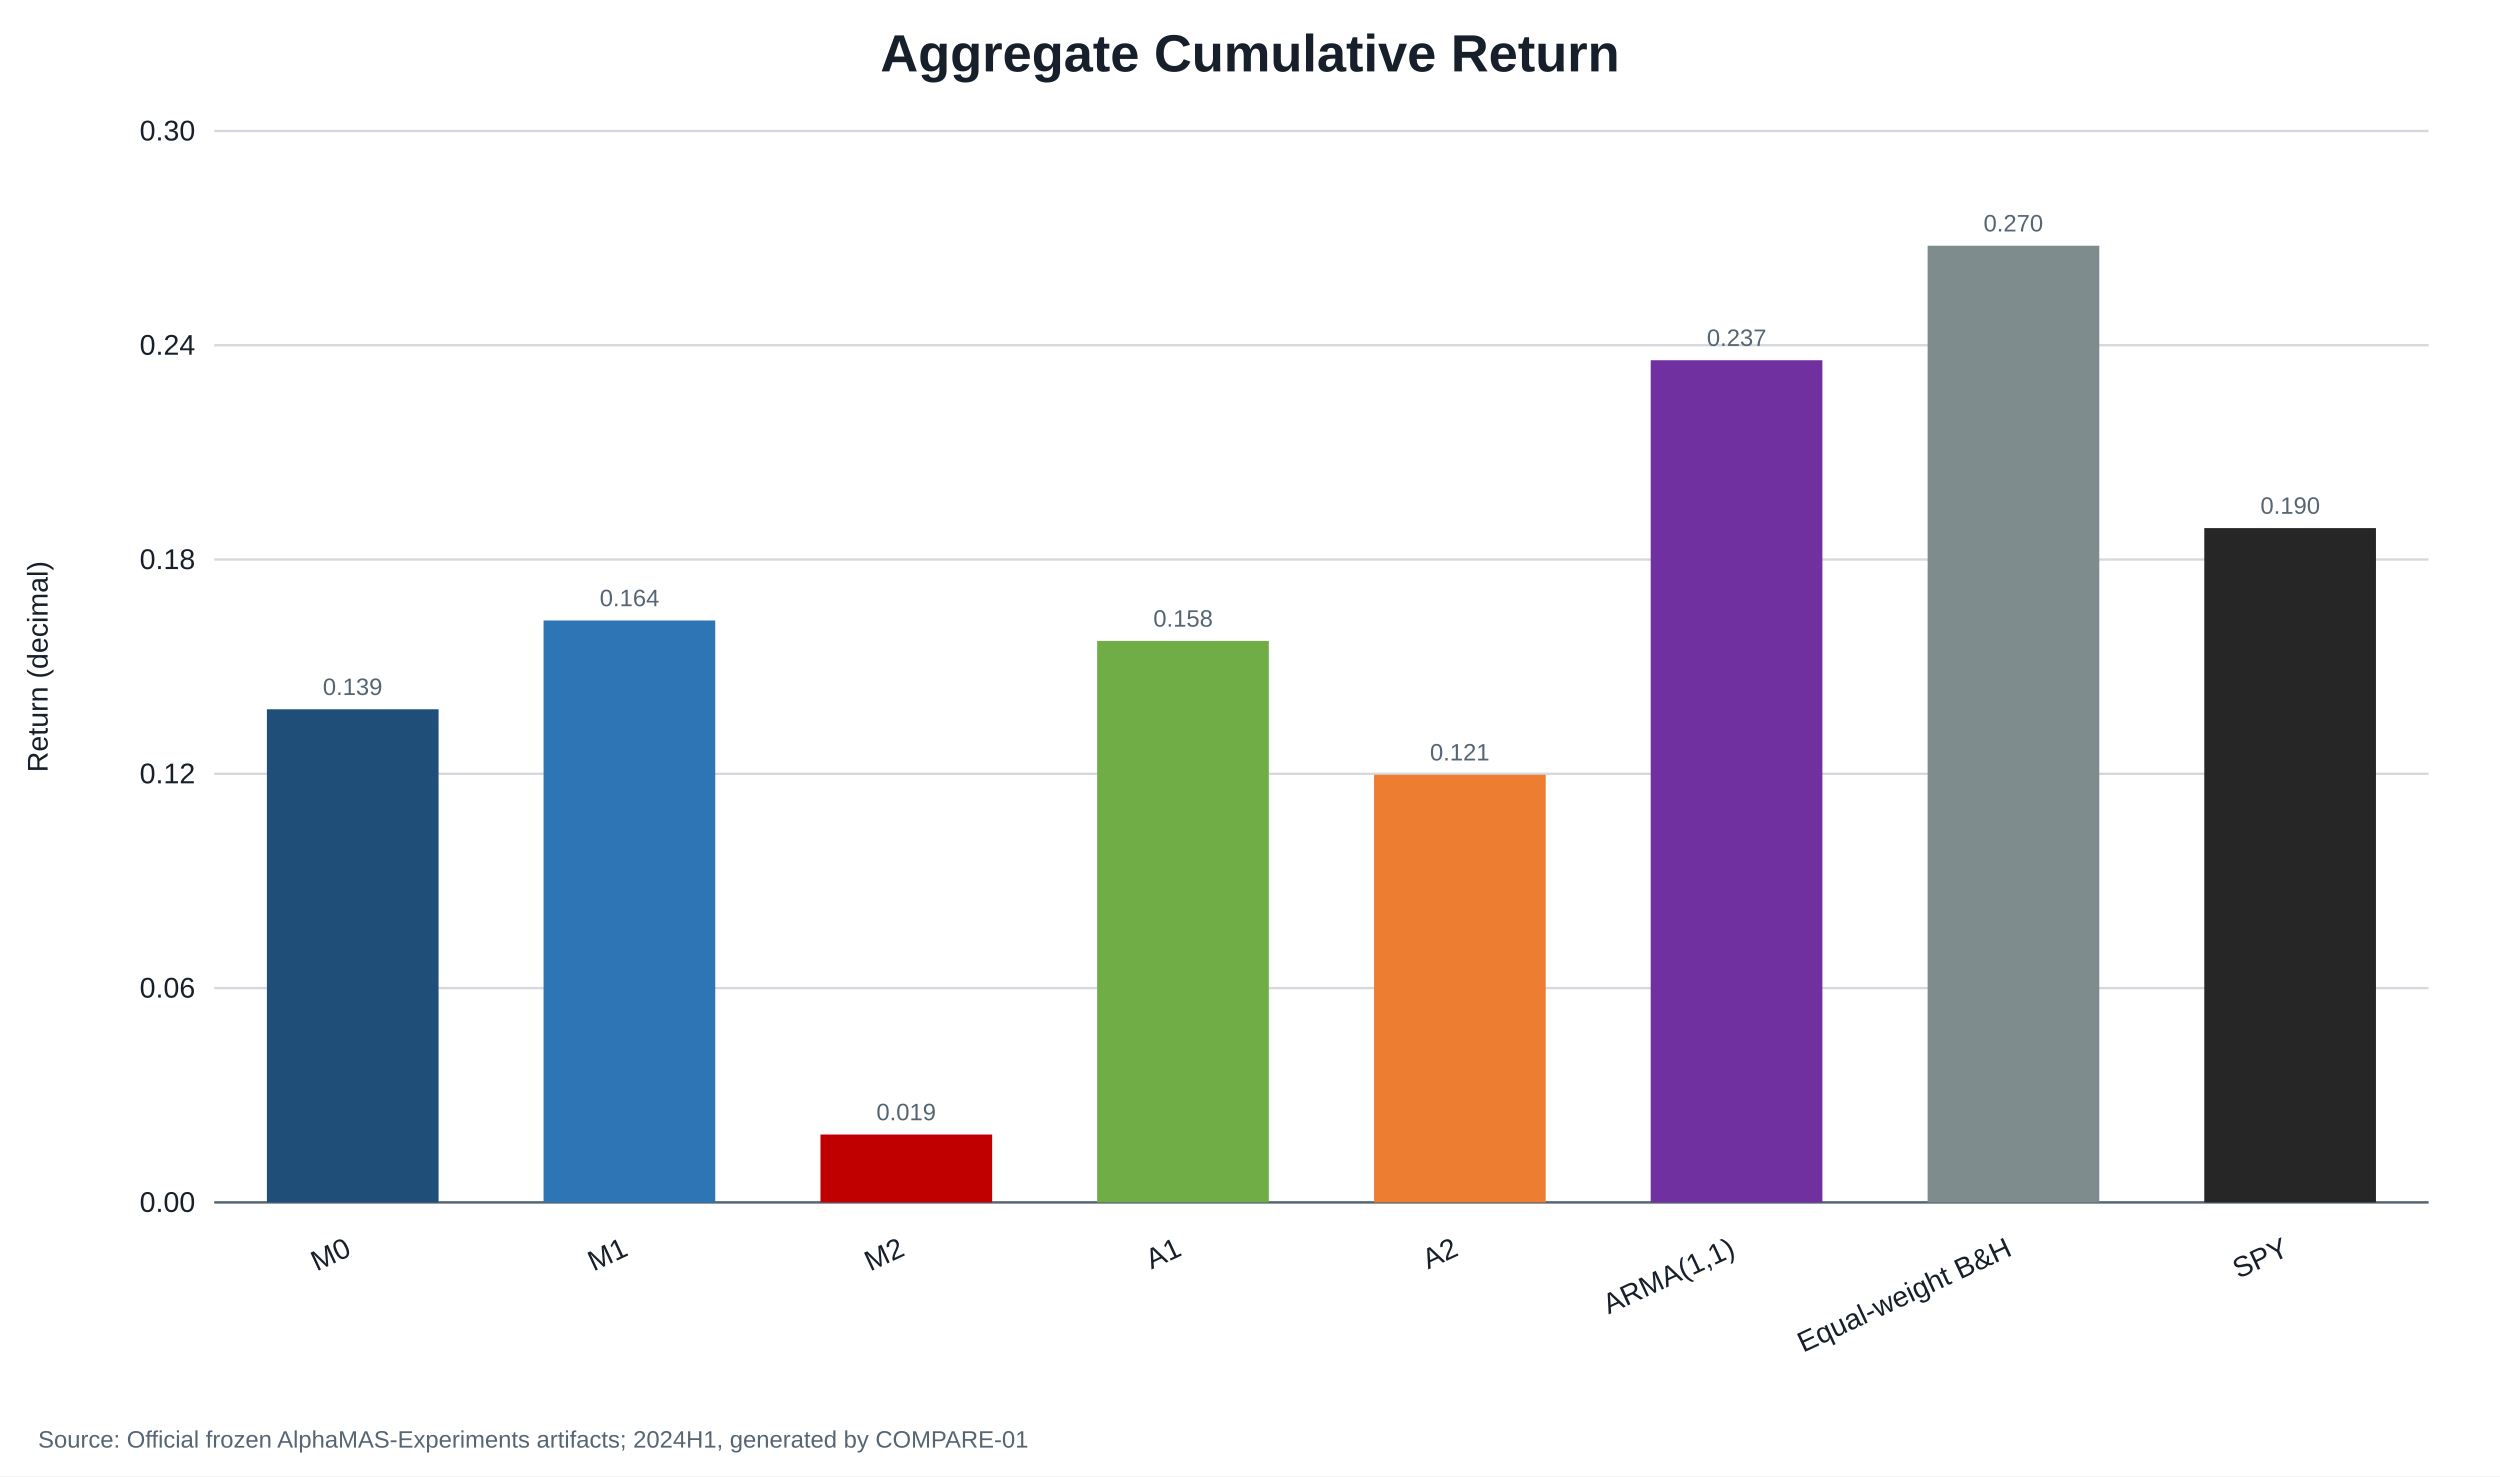
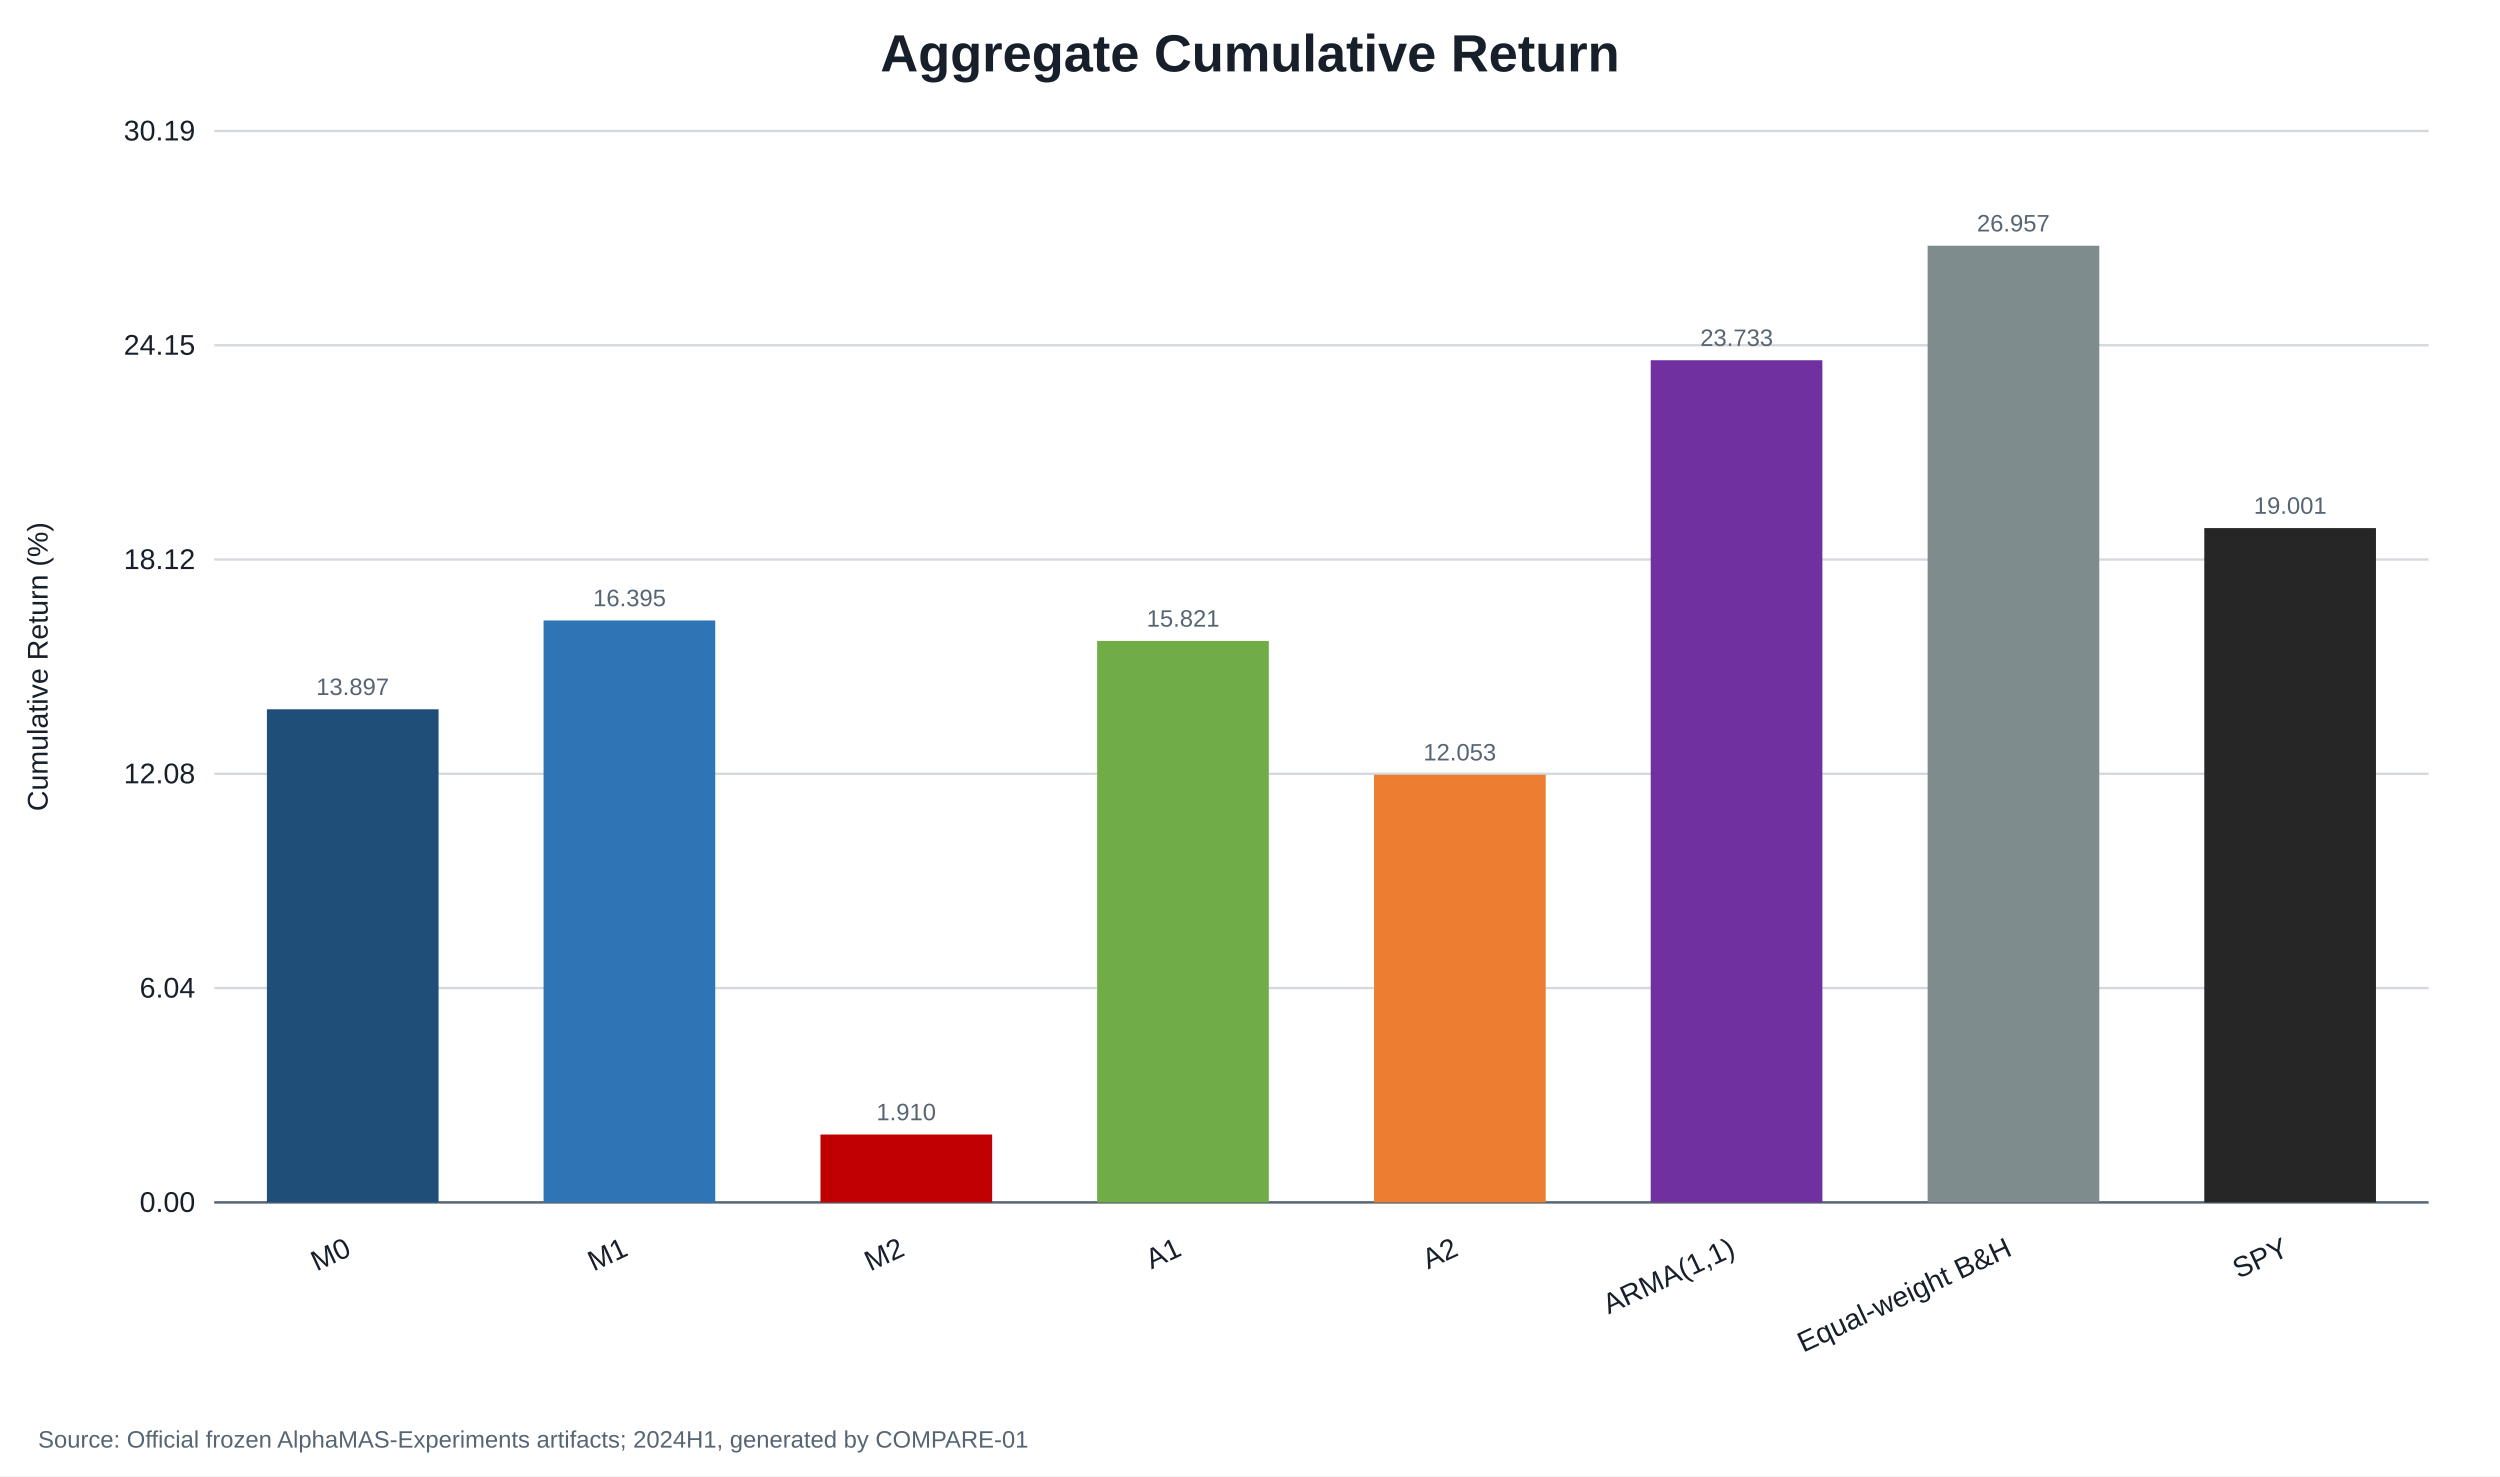
<svg xmlns="http://www.w3.org/2000/svg" width="1050" height="620" viewBox="0 0 1050 620">
  <rect width="100%" height="100%" fill="white" />
  <style>text{font-family:Arial,Helvetica,sans-serif;fill:#17202a} .title{font-size:22px;font-weight:700} .axis{stroke:#566573;stroke-width:1} .grid{stroke:#d5d8dc;stroke-width:1} .label{font-size:12px} .small{font-size:10px;fill:#566573}</style>
  <text x="525.0" y="30" text-anchor="middle" class="title">Aggregate Cumulative Return</text>
  <line x1="90" y1="505.0" x2="1020" y2="505.0" class="grid" />
  <text x="82" y="509.0" text-anchor="end" class="label">0.00</text>
  <line x1="90" y1="415.0" x2="1020" y2="415.0" class="grid" />
-   <text x="82" y="419.0" text-anchor="end" class="label">0.06</text>
+   <text x="82" y="419.0" text-anchor="end" class="label">6.04</text>
  <line x1="90" y1="325.0" x2="1020" y2="325.0" class="grid" />
-   <text x="82" y="329.0" text-anchor="end" class="label">0.12</text>
+   <text x="82" y="329.0" text-anchor="end" class="label">12.08</text>
  <line x1="90" y1="235.0" x2="1020" y2="235.0" class="grid" />
-   <text x="82" y="239.0" text-anchor="end" class="label">0.18</text>
+   <text x="82" y="239.0" text-anchor="end" class="label">18.12</text>
  <line x1="90" y1="145.0" x2="1020" y2="145.0" class="grid" />
-   <text x="82" y="149.0" text-anchor="end" class="label">0.24</text>
+   <text x="82" y="149.0" text-anchor="end" class="label">24.15</text>
  <line x1="90" y1="55.0" x2="1020" y2="55.0" class="grid" />
-   <text x="82" y="59.0" text-anchor="end" class="label">0.30</text>
+   <text x="82" y="59.0" text-anchor="end" class="label">30.19</text>
  <line x1="90" y1="505.0" x2="1020" y2="505.0" class="axis" />
  <rect x="112.1" y="297.9" width="72.1" height="207.1" fill="#1f4e79" />
-   <text x="148.1" y="291.9" text-anchor="middle" class="small">0.139</text>
+   <text x="148.1" y="291.9" text-anchor="middle" class="small">13.897</text>
  <text transform="translate(148.1,527) rotate(-25)" text-anchor="end" class="label">M0</text>
  <rect x="228.3" y="260.6" width="72.1" height="244.4" fill="#2e75b6" />
-   <text x="264.4" y="254.6" text-anchor="middle" class="small">0.164</text>
+   <text x="264.4" y="254.6" text-anchor="middle" class="small">16.395</text>
  <text transform="translate(264.4,527) rotate(-25)" text-anchor="end" class="label">M1</text>
  <rect x="344.6" y="476.5" width="72.1" height="28.5" fill="#c00000" />
-   <text x="380.6" y="470.5" text-anchor="middle" class="small">0.019</text>
+   <text x="380.6" y="470.5" text-anchor="middle" class="small">1.910</text>
  <text transform="translate(380.6,527) rotate(-25)" text-anchor="end" class="label">M2</text>
  <rect x="460.8" y="269.2" width="72.1" height="235.8" fill="#70ad47" />
-   <text x="496.9" y="263.2" text-anchor="middle" class="small">0.158</text>
+   <text x="496.9" y="263.2" text-anchor="middle" class="small">15.821</text>
  <text transform="translate(496.9,527) rotate(-25)" text-anchor="end" class="label">A1</text>
  <rect x="577.1" y="325.4" width="72.1" height="179.6" fill="#ed7d31" />
-   <text x="613.1" y="319.4" text-anchor="middle" class="small">0.121</text>
+   <text x="613.1" y="319.4" text-anchor="middle" class="small">12.053</text>
  <text transform="translate(613.1,527) rotate(-25)" text-anchor="end" class="label">A2</text>
  <rect x="693.3" y="151.3" width="72.1" height="353.7" fill="#7030a0" />
-   <text x="729.4" y="145.3" text-anchor="middle" class="small">0.237</text>
+   <text x="729.4" y="145.3" text-anchor="middle" class="small">23.733</text>
  <text transform="translate(729.4,527) rotate(-25)" text-anchor="end" class="label">ARMA(1,1)</text>
  <rect x="809.6" y="103.2" width="72.1" height="401.8" fill="#7f8c8d" />
-   <text x="845.6" y="97.2" text-anchor="middle" class="small">0.270</text>
+   <text x="845.6" y="97.2" text-anchor="middle" class="small">26.957</text>
  <text transform="translate(845.6,527) rotate(-25)" text-anchor="end" class="label">Equal-weight B&amp;H</text>
  <rect x="925.8" y="221.8" width="72.1" height="283.2" fill="#262626" />
-   <text x="961.9" y="215.8" text-anchor="middle" class="small">0.190</text>
+   <text x="961.9" y="215.8" text-anchor="middle" class="small">19.001</text>
  <text transform="translate(961.9,527) rotate(-25)" text-anchor="end" class="label">SPY</text>
-   <text transform="translate(20,280.0) rotate(-90)" text-anchor="middle" class="label">Return (decimal)</text>
+   <text transform="translate(20,280.0) rotate(-90)" text-anchor="middle" class="label">Cumulative Return (%)</text>
  <text x="16" y="608" class="small">Source: Official frozen AlphaMAS-Experiments artifacts; 2024H1, generated by COMPARE-01</text>
</svg>
